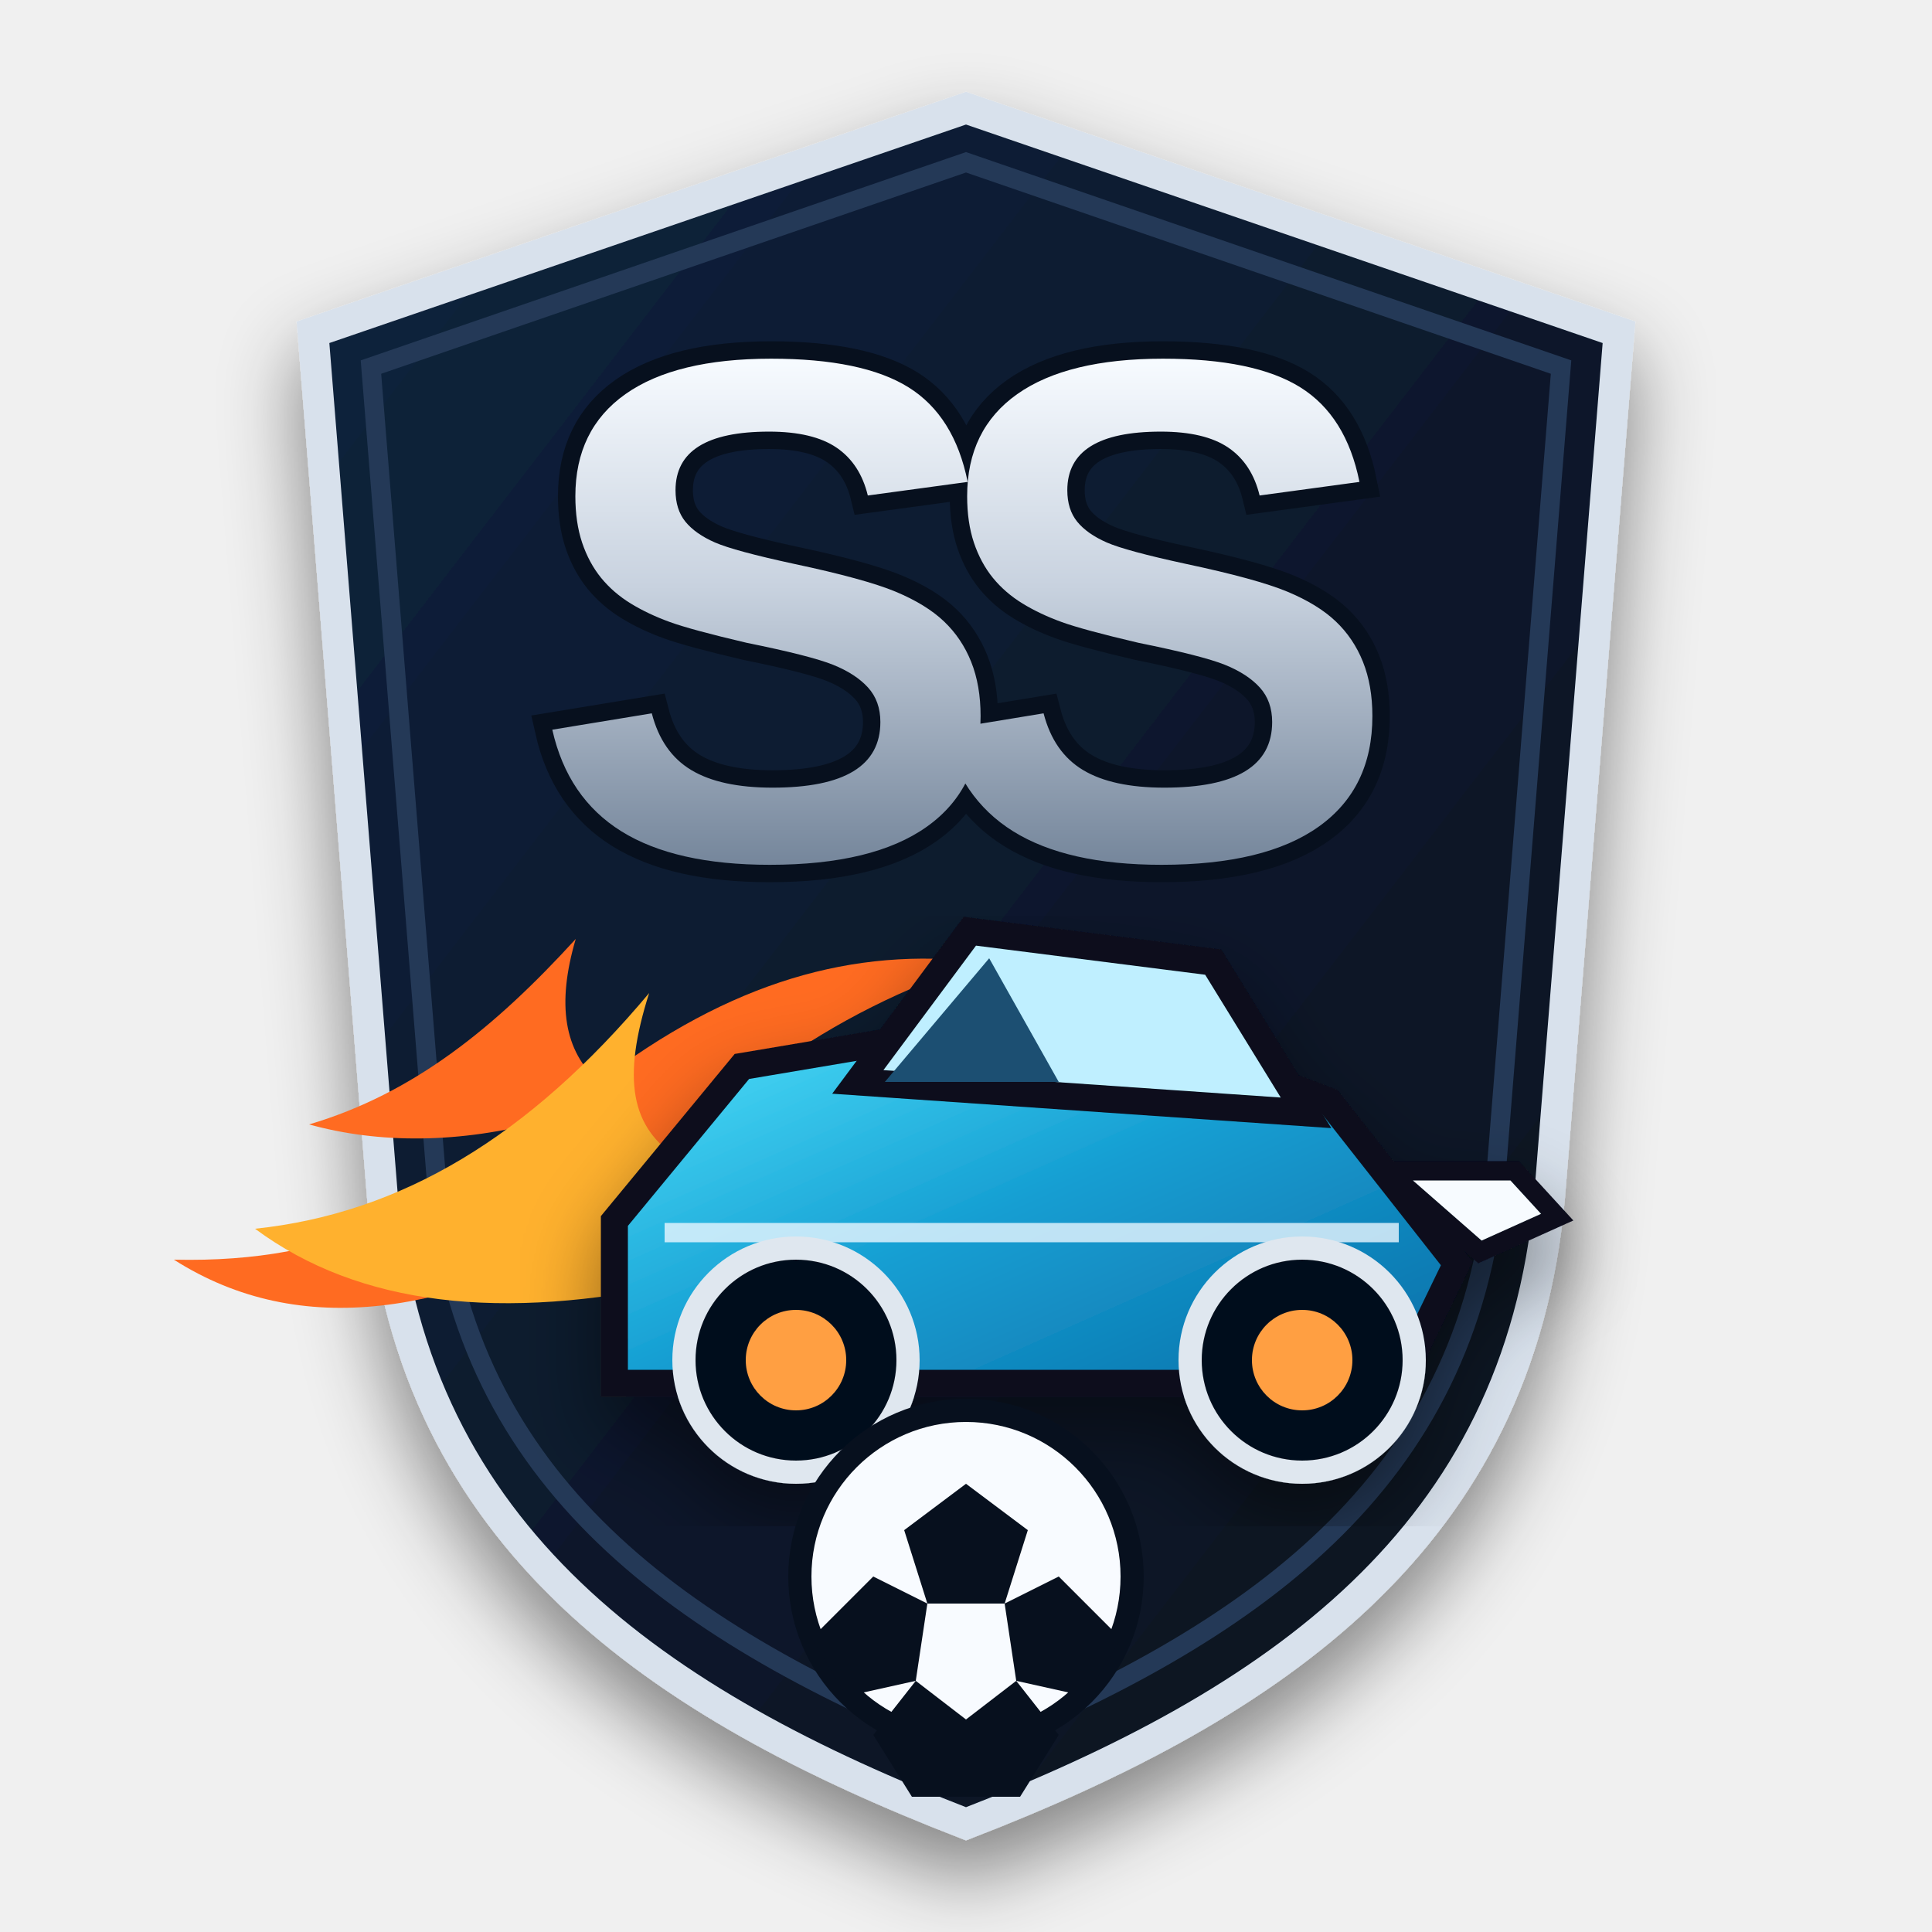
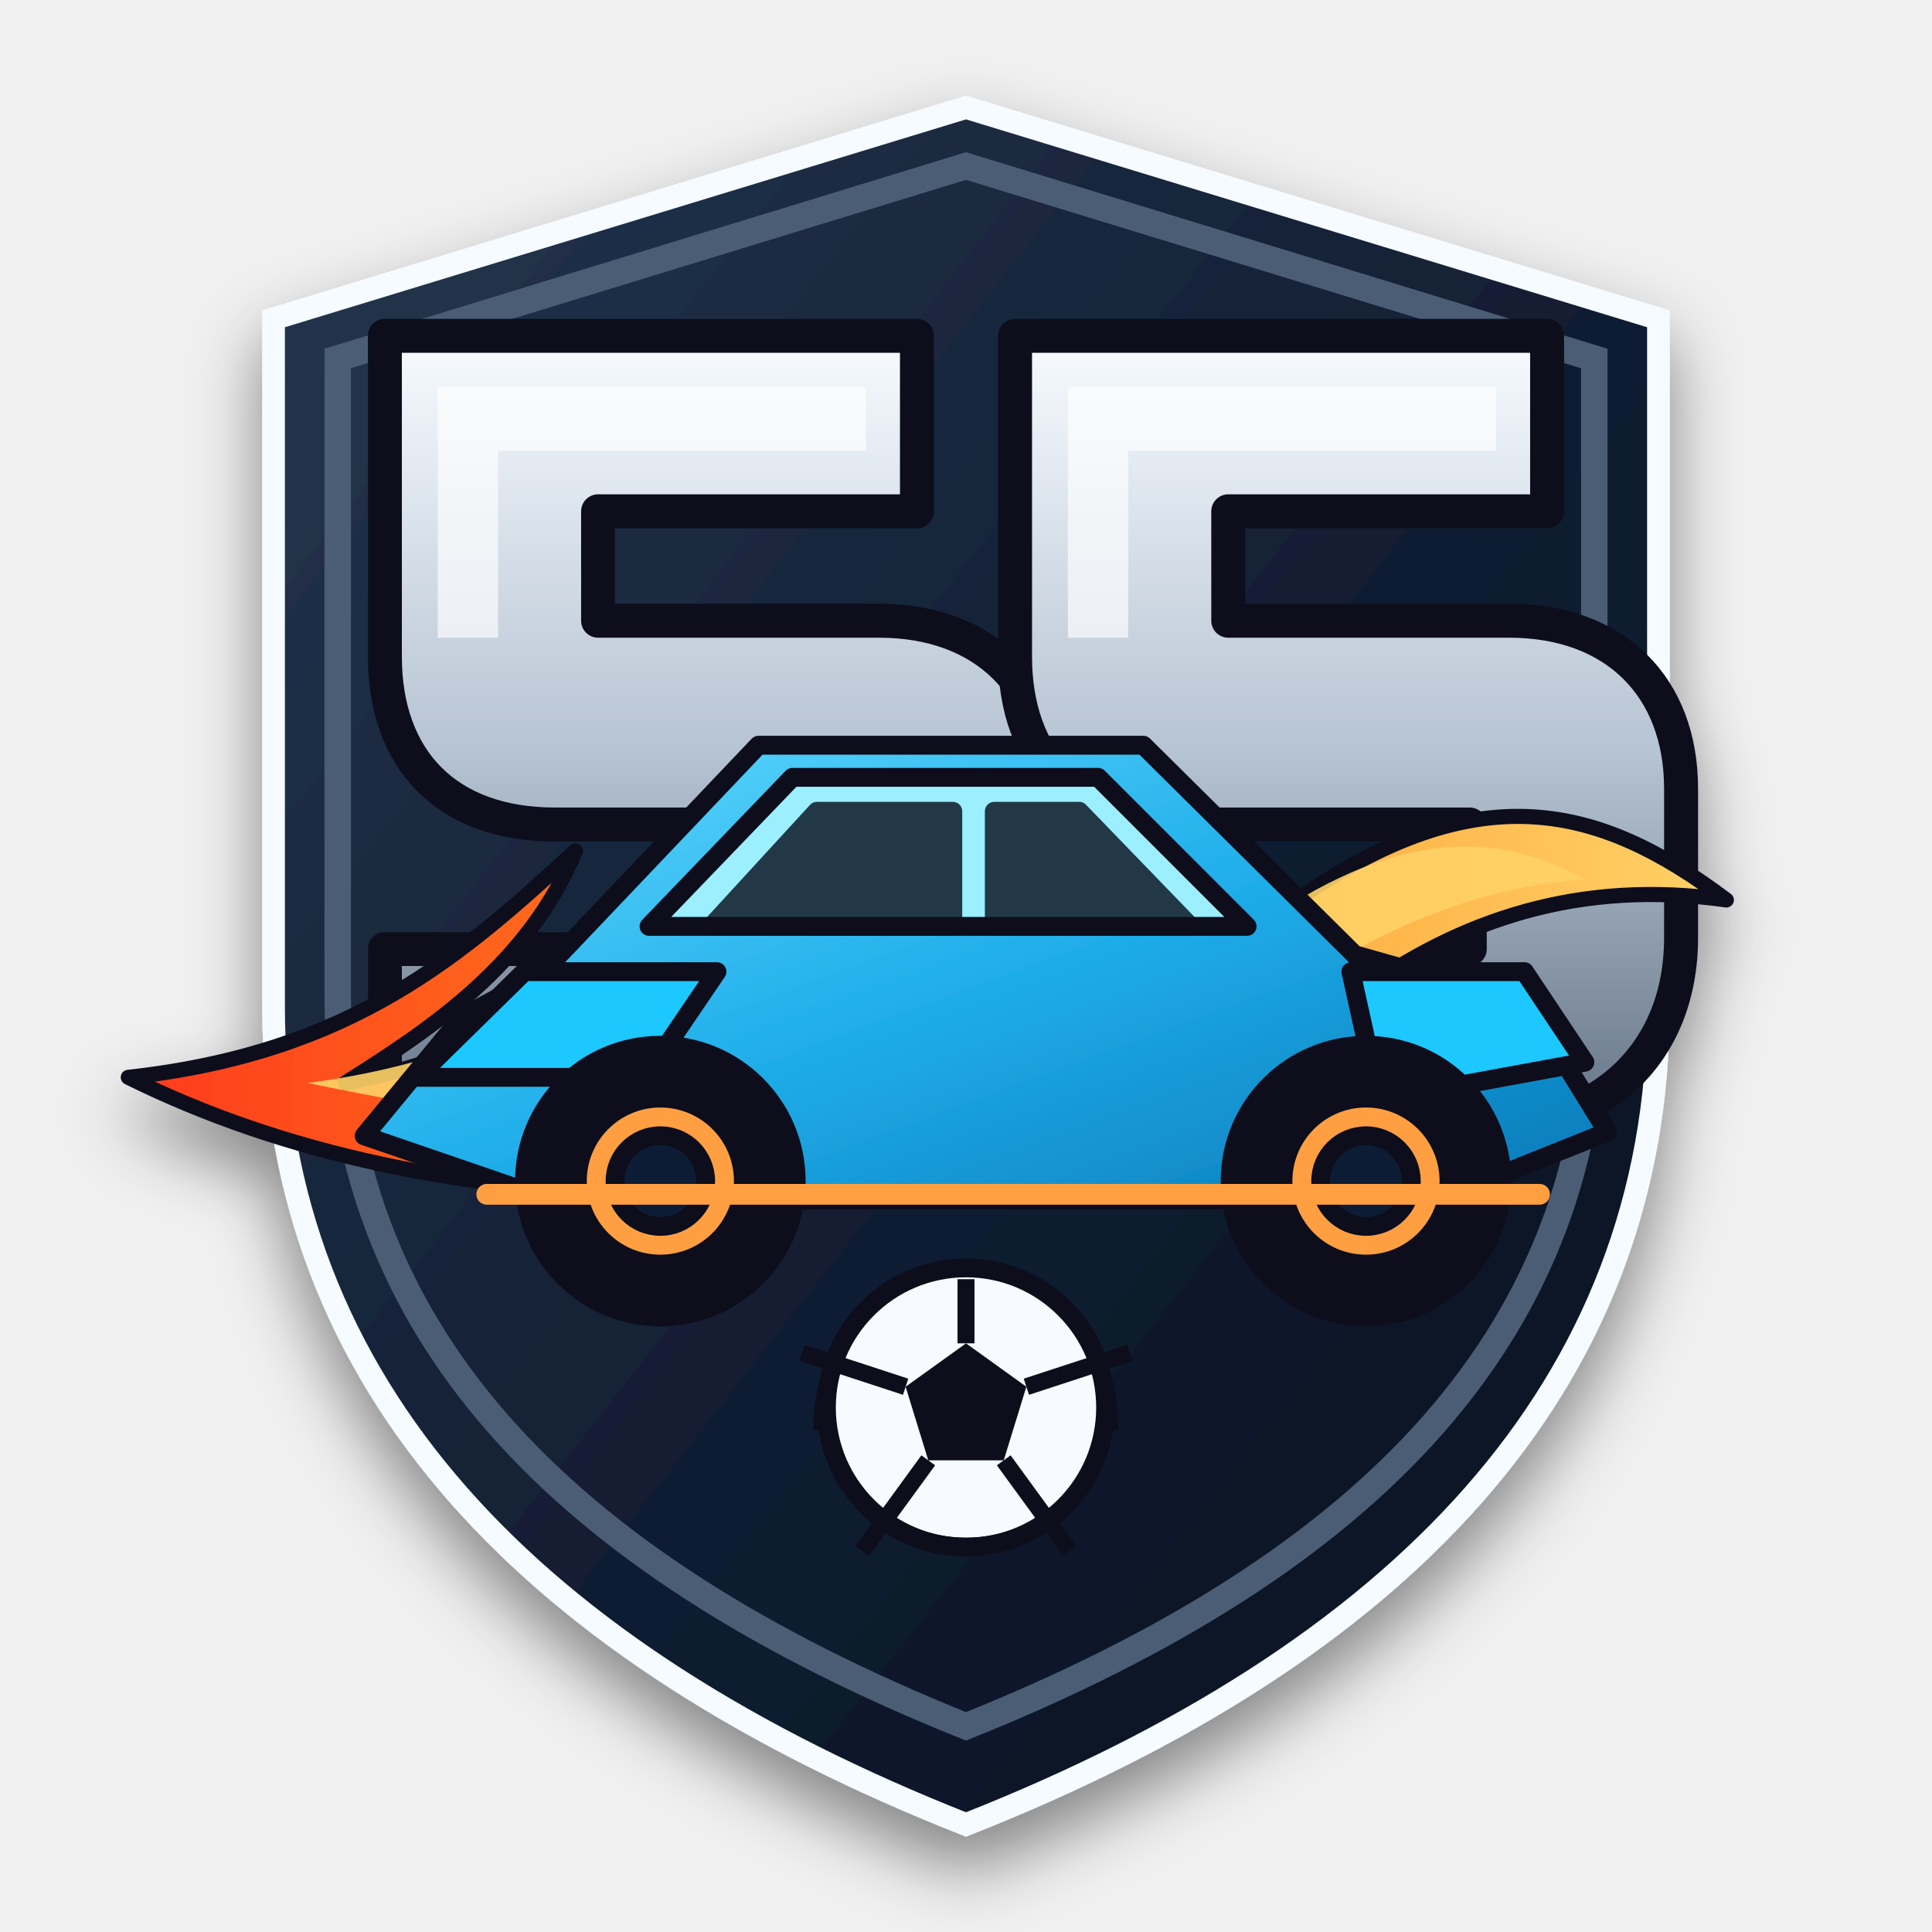
- <svg xmlns="http://www.w3.org/2000/svg" viewBox="0 0 500 500" role="img" aria-labelledby="title desc">
+ <svg xmlns="http://www.w3.org/2000/svg" viewBox="0 0 1024 1024" role="img" aria-labelledby="title desc">
  <defs>
    <linearGradient id="shield" x1="0" y1="0" x2="1" y2="1">
-       <stop stop-color="#11233d" />
+       <stop offset="0" stop-color="#25364f" />
+       <stop offset="0.55" stop-color="#111d31" />
      <stop offset="1" stop-color="#06101d" />
    </linearGradient>
-     <linearGradient id="steel" x1="0" y1="0" x2="0" y2="1">
-       <stop stop-color="#f7fbff" />
-       <stop offset=".45" stop-color="#c8d2df" />
-       <stop offset="1" stop-color="#75869b" />
+     <linearGradient id="silver" x1="0" y1="0" x2="0" y2="1">
+       <stop offset="0" stop-color="#f7fbff" />
+       <stop offset="0.52" stop-color="#b7c4d3" />
+       <stop offset="1" stop-color="#657487" />
    </linearGradient>
    <linearGradient id="car" x1="0" y1="0" x2="1" y2="1">
-       <stop stop-color="#54e7ff" />
-       <stop offset=".5" stop-color="#159ed2" />
-       <stop offset="1" stop-color="#0c6ca6" />
+       <stop offset="0" stop-color="#65dcff" />
+       <stop offset="0.5" stop-color="#20aeea" />
+       <stop offset="1" stop-color="#0878b7" />
    </linearGradient>
-     <filter id="shadow">
-       <feDropShadow dx="0" dy="10" stdDeviation="10" flood-color="#000" flood-opacity=".45" />
+     <linearGradient id="flame" x1="0" y1="0" x2="1" y2="0">
+       <stop offset="0" stop-color="#ff3b1f" />
+       <stop offset="0.45" stop-color="#ff8a1f" />
+       <stop offset="1" stop-color="#ffd166" />
+     </linearGradient>
+     <filter id="shadow" x="-20%" y="-20%" width="140%" height="140%">
+       <feDropShadow dx="0" dy="18" stdDeviation="18" flood-color="#000" flood-opacity="0.45" />
    </filter>
  </defs>
-   <path d="M250 28 419 86l-18 224c-8 88-71 131-151 162C170 441 107 398 99 310L81 86z" fill="url(#shield)" stroke="#d8e1ec" stroke-width="8" filter="url(#shadow)" />
-   <path d="M250 42 404 95l-17 211c-7 78-63 117-137 147-74-30-130-69-137-147L96 95z" fill="none" stroke="#243957" stroke-width="5" />
-   <text x="250" y="222" text-anchor="middle" font-family="Arial Black,Arial,sans-serif" font-size="185" font-weight="900" letter-spacing="-22" fill="url(#steel)" stroke="#07101e" stroke-width="9" paint-order="stroke">SS</text>
-   <path d="M45 326c43 1 68-14 96-36-22 6-43 6-61 1 27-8 48-25 69-48-5 17-3 29 6 37 34-26 66-35 99-31-40 13-71 36-95 67-42 24-81 31-114 10z" fill="#ff6b21" />
-   <path d="M66 318c38-4 71-24 102-61-7 22-5 35 8 43 32-25 60-34 88-29-38 15-67 35-88 61-46 10-83 6-110-14z" fill="#ffb12e" />
-   <g transform="translate(118 228)" filter="url(#shadow)">
-     <path d="M41 88 74 48l89-15 63 24 33 42-15 31H41z" fill="url(#car)" stroke="#07101e" stroke-width="7" />
-     <path d="m104 52 29-39 63 8 24 39z" fill="#bfefff" stroke="#07101e" stroke-width="7" />
-     <path d="m138 20 18 32h-45z" fill="#1b4f72" />
-     <path d="M54 91h190" stroke="#eaf6ff" stroke-width="5" opacity=".8" />
-     <circle cx="88" cy="124" r="29" fill="#06101d" stroke="#dfe7ef" stroke-width="6" />
-     <circle cx="88" cy="124" r="13" fill="#ff9f43" />
-     <circle cx="219" cy="124" r="29" fill="#06101d" stroke="#dfe7ef" stroke-width="6" />
-     <circle cx="219" cy="124" r="13" fill="#ff9f43" />
-     <path d="M241 75h33l11 12-20 9z" fill="#f7fbff" stroke="#07101e" stroke-width="5" />
-   </g>
-   <g transform="translate(202 360)">
-     <circle cx="48" cy="48" r="43" fill="#f8fbff" stroke="#07101e" stroke-width="6" />
-     <path d="m48 24 16 12-6 19H38l-6-19zM24 48l14 7-3 20-18 4-9-15zM72 48l16 16-9 15-18-4-3-20zM35 75l13 10 13-10 11 14-10 16H34L24 89z" fill="#07101e" />
+   <rect width="1024" height="1024" fill="none" />
+   <g filter="url(#shadow)">
+     <path d="M512 57 879 169v364c0 203-139 344-367 434C284 877 145 736 145 533V169L512 57Z" fill="url(#shield)" stroke="#f5fbff" stroke-width="12" />
+     <path d="M512 88 845 190v337c0 177-116 301-333 388-217-87-333-211-333-388V190L512 88Z" fill="none" stroke="#4c5d74" stroke-width="14" />
+     <g fill="url(#silver)" stroke="#07101d" stroke-width="18" stroke-linejoin="round">
+       <path d="M204 178h282v93H317v58h149c56 0 91 35 91 89v79c0 61-42 101-106 101H204v-95h241v-66H294c-57 0-90-34-90-89V178Z" />
+       <path d="M538 178h282v93H651v58h149c56 0 91 35 91 89v79c0 61-42 101-106 101H538v-95h241v-66H628c-57 0-90-34-90-89V178Z" />
+     </g>
+     <g opacity=".65" fill="#ffffff">
+       <path d="M232 205h227v34H264v99h-32z" />
+       <path d="M566 205h227v34H598v99h-32z" />
+     </g>
+     <path d="M68 571c119-13 177-65 237-120-25 60-76 94-122 123 82-15 145-60 203-119-20 50-58 91-102 123 86-13 155-50 211-116-11 53-42 95-83 130 93-10 179-42 259-103 108-83 176-63 244-12-77-11-141 10-197 51-105 76-220 109-358 106-113-2-209-22-292-63Z" fill="url(#flame)" stroke="#07101d" stroke-width="8" stroke-linejoin="round" />
+     <path d="M163 574c77-10 142-38 207-92-23 39-56 67-94 91 96-9 178-44 248-101-20 40-52 75-95 105 86-9 166-37 239-87 66-46 120-53 172-24-69 5-122 35-176 70-111 72-245 91-501 38Z" fill="#ffd166" opacity=".9" />
+     <g stroke="#07101d" stroke-width="10" stroke-linejoin="round" stroke-linecap="round">
+       <path d="M286 517 402 395h204l112 111 92 26 42 68-90 36H292l-99-34 52-63 41-22Z" fill="url(#car)" />
+       <path d="M420 412h162l79 79H344l76-79Z" fill="#9befff" />
+       <path d="M433 430h72v61H377l56-61Zm94 0h45l59 61H527v-61Z" fill="#07101d" opacity=".82" />
+       <path d="M278 515h102l-38 56H221l57-56Zm438 0h92l32 48-109 20-15-68Z" fill="#1ec8ff" />
+       <circle cx="350" cy="626" r="72" fill="#07101d" />
+       <circle cx="350" cy="626" r="44" fill="#ff9f43" />
+       <circle cx="350" cy="626" r="24" fill="#101f35" />
+       <circle cx="724" cy="626" r="72" fill="#07101d" />
+       <circle cx="724" cy="626" r="44" fill="#ff9f43" />
+       <circle cx="724" cy="626" r="24" fill="#101f35" />
+       <path d="M258 633h558" stroke="#ff9f43" stroke-width="11" />
+     </g>
+     <g transform="translate(512 746)">
+       <circle r="74" fill="#f7fbff" stroke="#07101d" stroke-width="10" />
+       <polygon points="0,-34 32,-11 20,28 -20,28 -32,-11" fill="#07101d" />
+       <path d="M0-34v-34M32-11l55-18M20 28l35 48M-20 28l-35 48M-32-11l-55-18" stroke="#07101d" stroke-width="9" />
+       <path d="M-55-50c-14 17-22 39-22 62M55-50c14 17 22 39 22 62M-47 58c29 20 65 20 94 0" stroke="#07101d" stroke-width="8" fill="none" />
+     </g>
  </g>
</svg>
